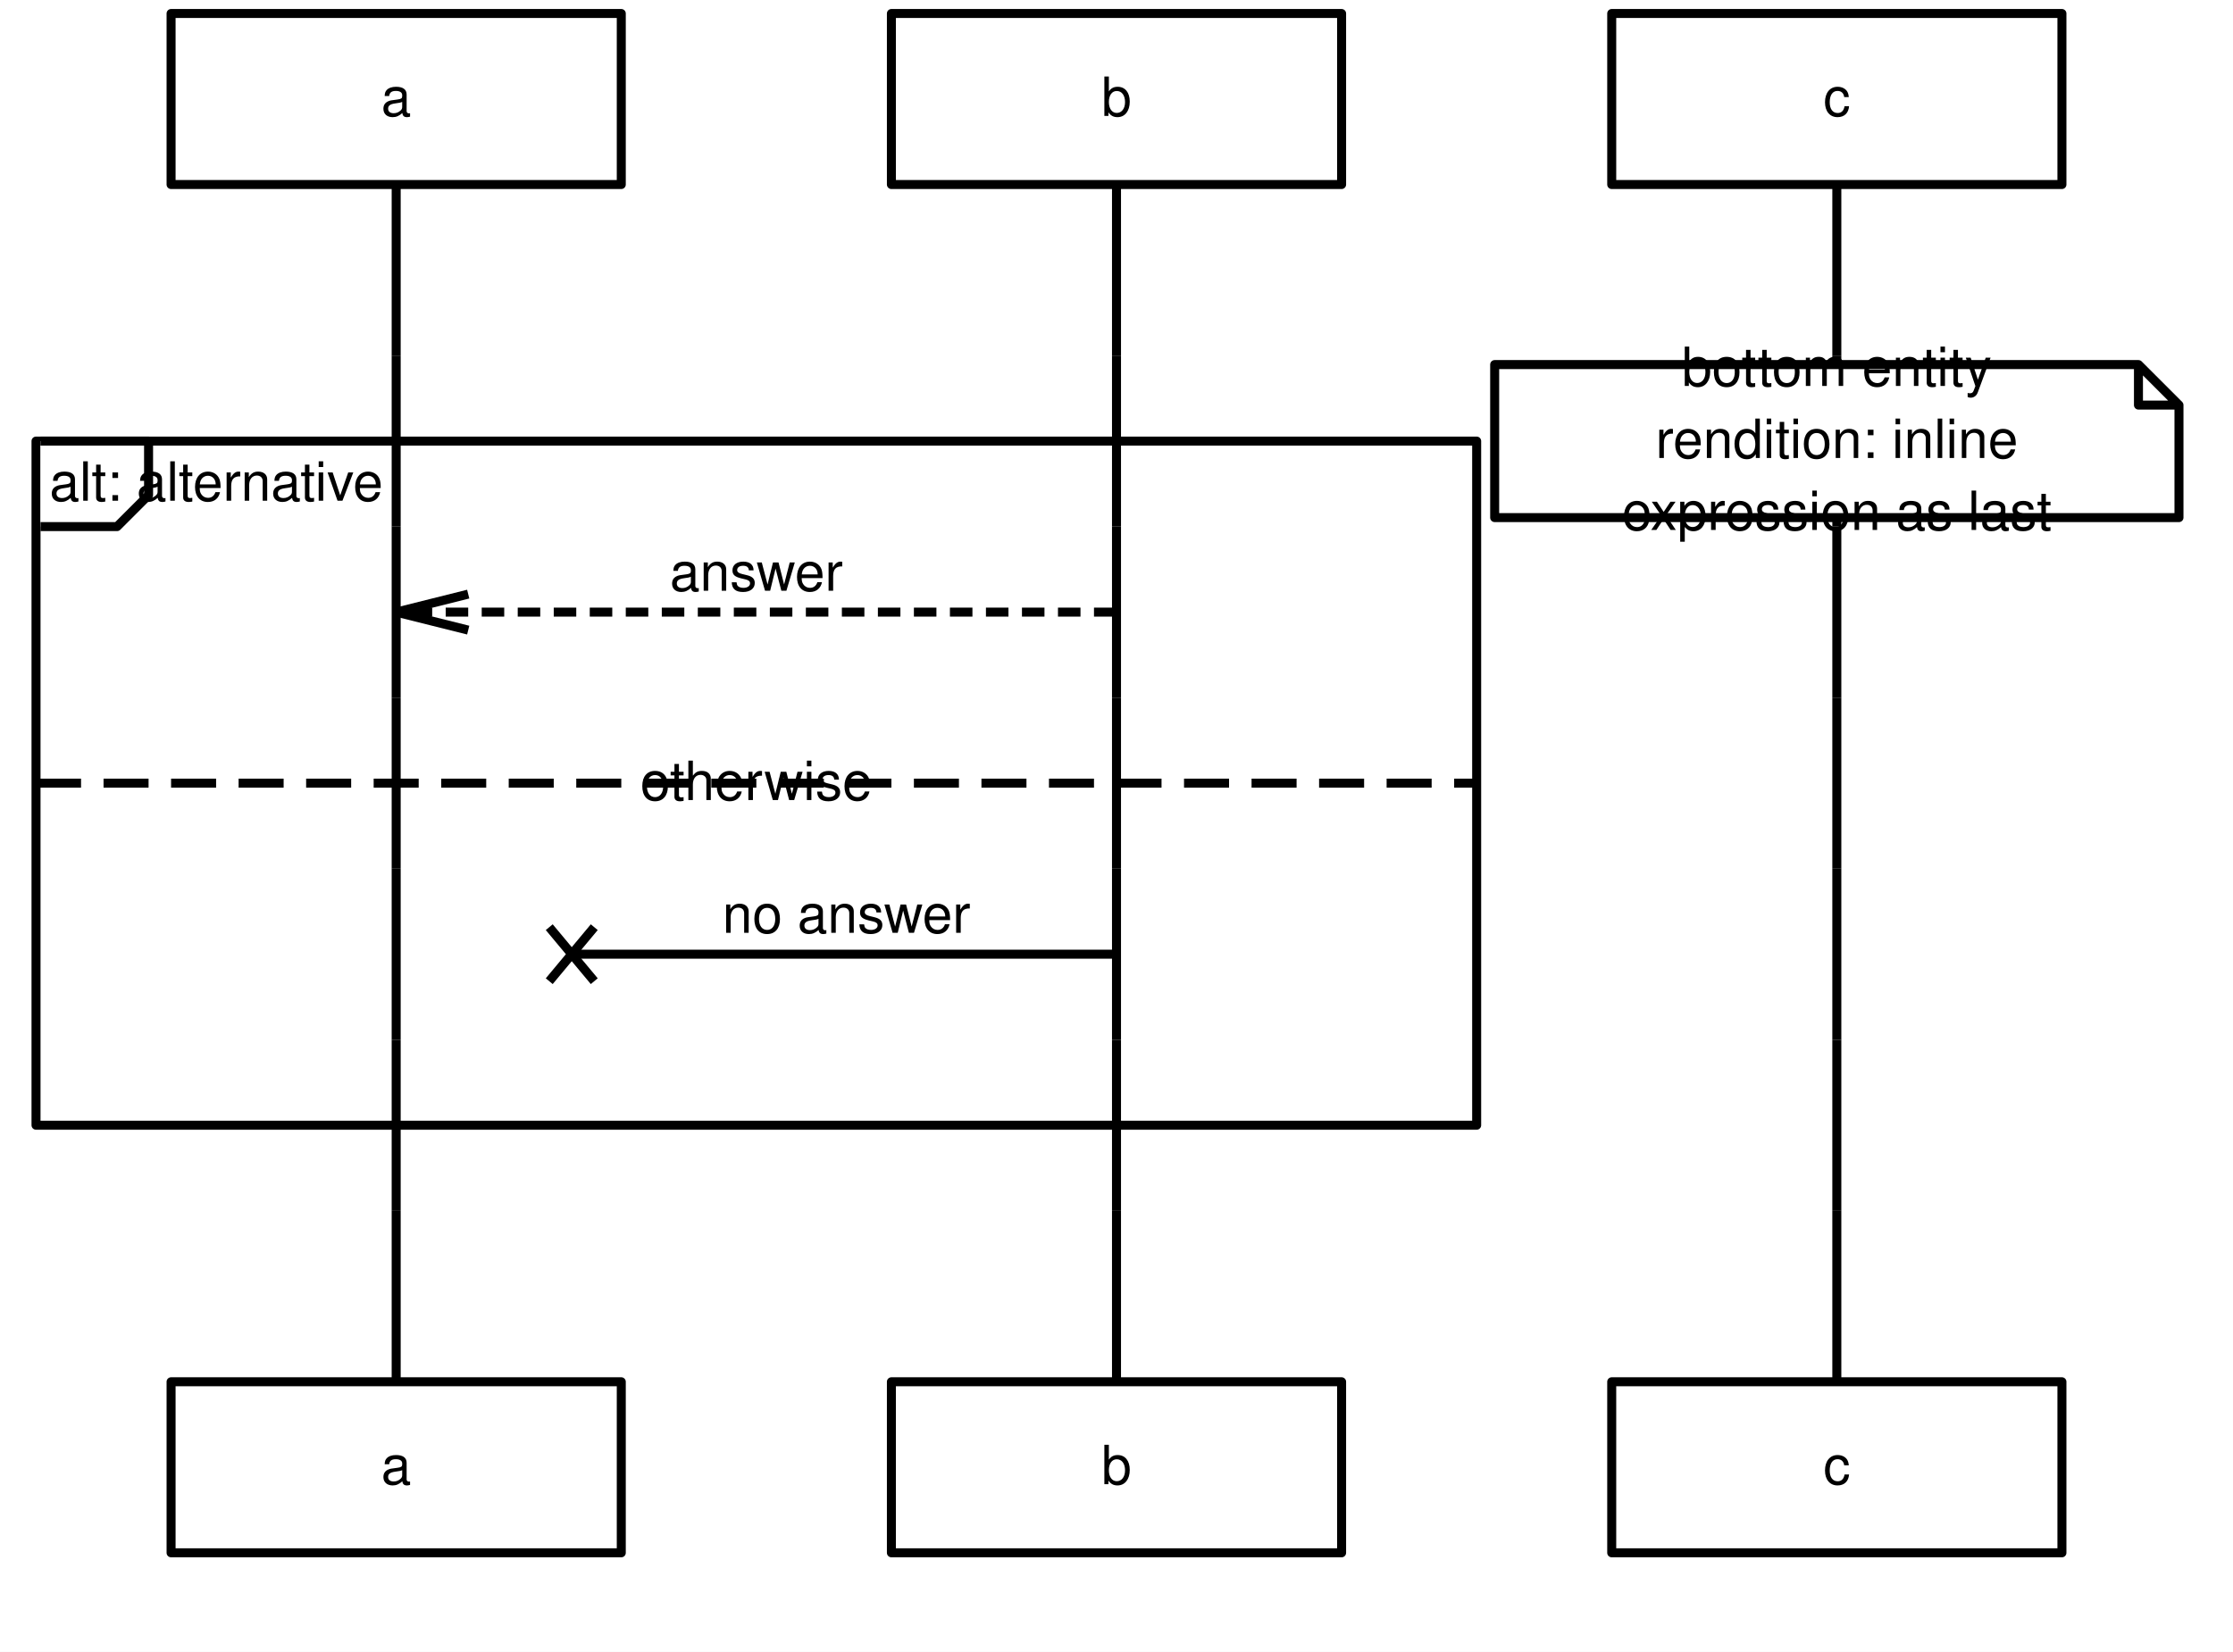
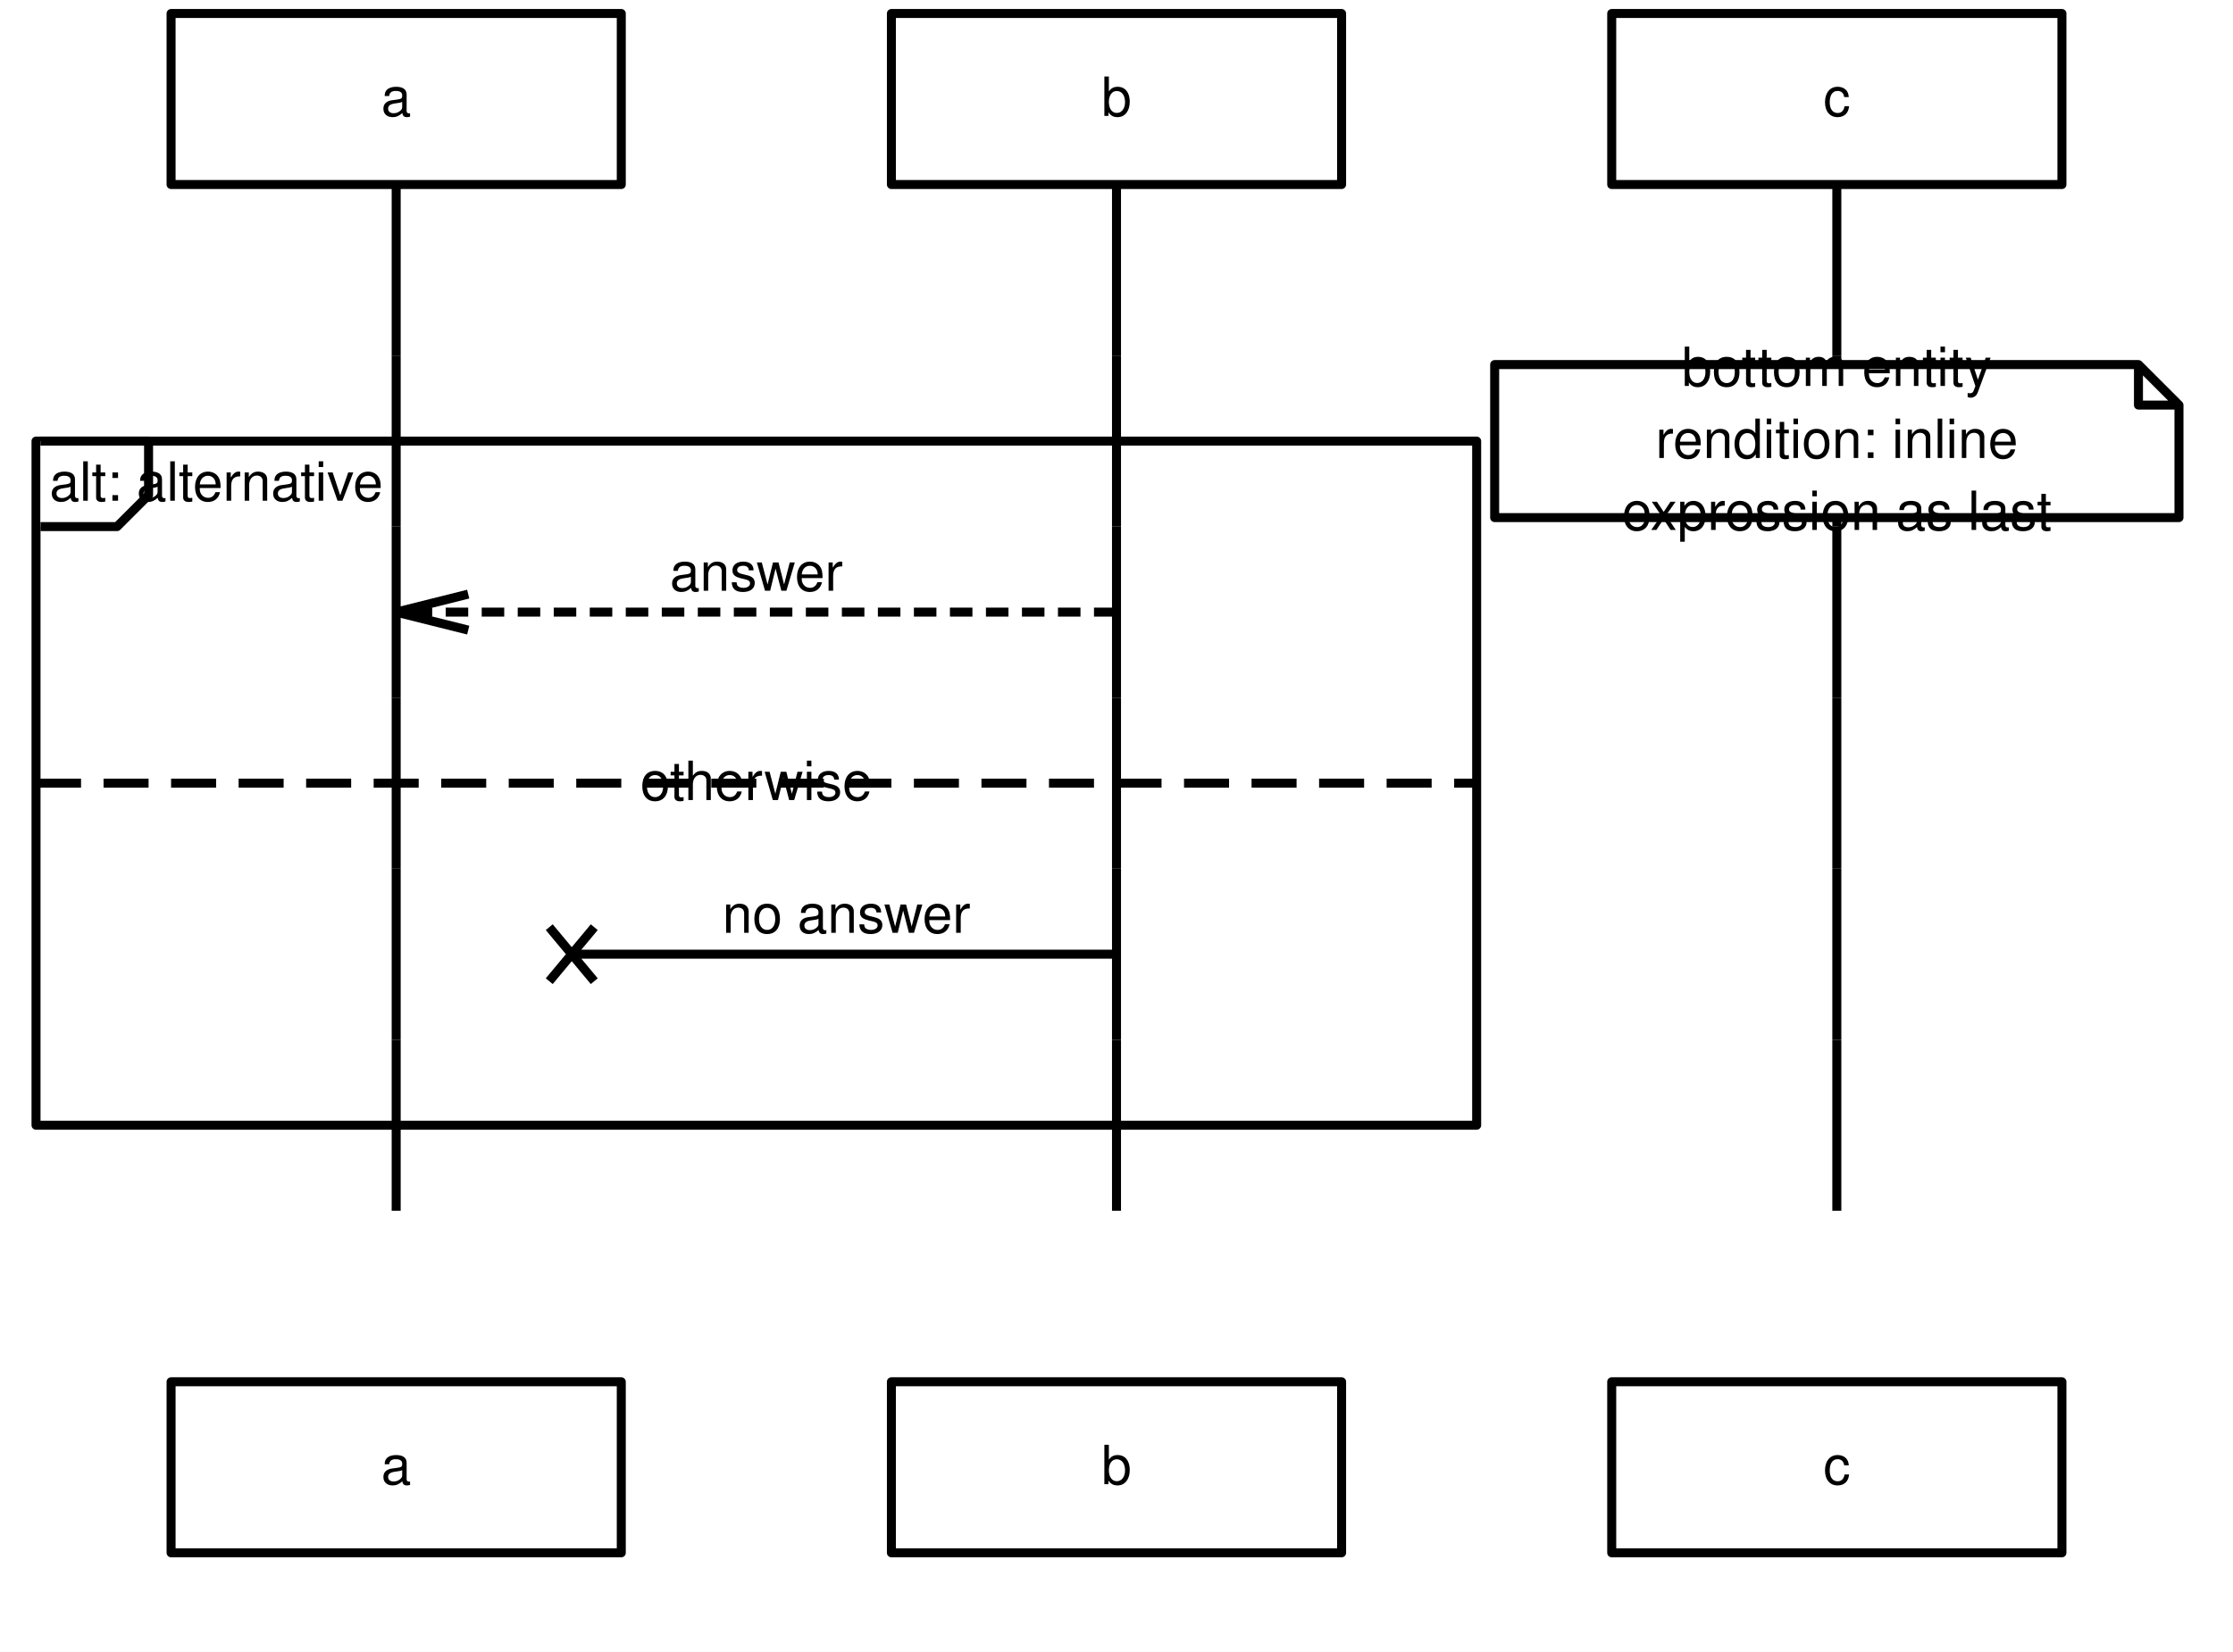
<svg xmlns="http://www.w3.org/2000/svg" xmlns:xlink="http://www.w3.org/1999/xlink" version="1.1" id="mscgen_js-svg-__svg" class="mscgen_js-svg-__svg" width="496" height="367" viewBox="0 0 496 367">
  <defs>
    <style type="text/css">svg.mscgen_js-svg-__svg{font-family:Helvetica,sans-serif;font-size:12px;font-weight:normal;font-style:normal;text-decoration:none;background-color:white;stroke:black;stroke-width:2;color:black}.mscgen_js-svg-__svg path, .mscgen_js-svg-__svg rect{fill:none;color:black;stroke:black}.mscgen_js-svg-__svg .label-text-background{fill:white;stroke:white;stroke-width:0}.mscgen_js-svg-__svg .bglayer{fill:white;stroke:white;stroke-width:0}.mscgen_js-svg-__svg line{stroke:black}.mscgen_js-svg-__svg .return, .mscgen_js-svg-__svg .comment{stroke-dasharray:5,3}.mscgen_js-svg-__svg .inline_expression_divider{stroke-dasharray:10,5}.mscgen_js-svg-__svg text{color:inherit;stroke:none;text-anchor:middle}.mscgen_js-svg-__svg text.entity-text{text-decoration:underline}.mscgen_js-svg-__svg text.anchor-start{text-anchor:start}.mscgen_js-svg-__svg .arrow-marker{overflow:visible}.mscgen_js-svg-__svg .arrow-style{stroke-width:1}.mscgen_js-svg-__svg .arcrow, .mscgen_js-svg-__svg .arcrowomit, .mscgen_js-svg-__svg .emphasised{stroke-linecap:butt}.mscgen_js-svg-__svg .arcrowomit{stroke-dasharray:2,2;}.mscgen_js-svg-__svg .box, .mscgen_js-svg-__svg .entity{fill:white;stroke-linejoin:round}.mscgen_js-svg-__svg .inherit{stroke:inherit;color:inherit}.mscgen_js-svg-__svg .inherit-fill{fill:inherit}.mscgen_js-svg-__svg .watermark{stroke:black;color:black;fill:black;font-size:48pt;font-weight:bold;opacity:0.14}</style>
    <marker orient="auto" id="mscgen_js-svg-__svgcallback-black" class="arrow-marker" viewBox="0 0 10 10" refX="9" refY="3" markerUnits="strokeWidth" markerWidth="10" markerHeight="10">
      <path d="M 1,1 l 8,2 l-8,2" class="arrow-style" style="stroke-dasharray:100,1;stroke:black" />
    </marker>
    <marker orient="auto" id="mscgen_js-svg-__svgcallback-l-black" class="arrow-marker" viewBox="0 0 10 10" refX="9" refY="3" markerUnits="strokeWidth" markerWidth="10" markerHeight="10">
      <path d="M17,1 l-8,2 l 8,2" class="arrow-style" style="stroke-dasharray:100,1;stroke:black" />
    </marker>
    <marker orient="auto" id="mscgen_js-svg-__svglost-black" class="arrow-marker" viewBox="0 0 10 10" refX="9" refY="3" markerUnits="strokeWidth" markerWidth="10" markerHeight="10">
      <path d="M7,0 l5,6 M7,6 l5,-6" class="arrow-style" style="stroke-dasharray:100,1;stroke:black" />
    </marker>
    <g id="mscgen_js-svg-__svg__defs">
      <g id="mscgen_js-svg-__svgentities">
        <g id="mscgen_js-svg-__svga">
          <rect width="100" height="38" class="entity" />
          <g>
            <text x="50" y="22.75" class="entity-text ">
              <tspan>a</tspan>
            </text>
          </g>
        </g>
        <g id="mscgen_js-svg-__svgb">
          <rect width="100" height="38" x="160" class="entity" />
          <g>
            <text x="210" y="22.75" class="entity-text ">
              <tspan>b</tspan>
            </text>
          </g>
        </g>
        <g id="mscgen_js-svg-__svgc">
          <rect width="100" height="38" x="320" class="entity" />
          <g>
            <text x="370" y="22.75" class="entity-text ">
              <tspan>c</tspan>
            </text>
          </g>
        </g>
      </g>
-       <g id="mscgen_js-svg-__svgarcrow">
-         <line x1="50" y1="-19" x2="50" y2="19" class="arcrow" />
-         <line x1="210" y1="-19" x2="210" y2="19" class="arcrow" />
-         <line x1="370" y1="-19" x2="370" y2="19" class="arcrow" />
-       </g>
      <g id="mscgen_js-svg-__svg0_0_label">
        <path d="M-29,0 l24,0  l0,12 l-7,7 l-17,0 " class="box inline_expression_label" />
        <g>
          <text x="-27" y="13.25" class="inline_expression-text alt-text anchor-start ">
            <tspan>alt: alternative</tspan>
          </text>
        </g>
      </g>
      <g id="mscgen_js-svg-__svg0_1">
        <path d="M294,-17l143,0 l0,9 l9,0 m-9,-9 l9,9 l0,25 l-152,0 l0,-34 z" class="box note" />
        <g>
          <text x="370" y="-12.25" class="box-text note-text ">
            <tspan>bottom entity</tspan>
          </text>
          <text x="370" y="3.75" class="box-text note-text ">
            <tspan>rendition: inline</tspan>
          </text>
          <text x="370" y="19.75" class="box-text note-text ">
            <tspan>expression as last</tspan>
          </text>
        </g>
      </g>
-       <g id="mscgen_js-svg-__svgarcrow_0">
-         <line x1="50" y1="-19" x2="50" y2="19" class="arcrow" />
-         <line x1="210" y1="-19" x2="210" y2="19" class="arcrow" />
-         <line x1="370" y1="-19" x2="370" y2="19" class="arcrow" />
-       </g>
      <g id="mscgen_js-svg-__svg1_0">
        <line x1="210" y1="0" x2="50" y2="0" class="arc directional return" style="stroke:black" marker-end="url(#mscgen_js-svg-__svgcallback-black)" />
        <g>
          <rect width="15" height="15" x="2" y="2" class="label-text-background" />
          <text x="130" y="-4.75" class="directional-text return-text ">
            <tspan>answer</tspan>
          </text>
        </g>
-       </g>
-       <g id="mscgen_js-svg-__svgarcrow_1">
-         <line x1="50" y1="-19" x2="50" y2="19" class="arcrow" />
-         <line x1="210" y1="-19" x2="210" y2="19" class="arcrow" />
-         <line x1="370" y1="-19" x2="370" y2="19" class="arcrow" />
      </g>
      <g id="mscgen_js-svg-__svg2_0">
        <line x1="-30" y1="0" x2="290" y2="0" class="inline_expression_divider" />
        <g id="mscgen_js-svg-__svg2_0_txt">
          <g id="mscgen_js-svg-__svg2_0_txt_lbl">
            <rect width="15" height="15" x="2" y="2" class="label-text-background" />
            <text x="130" y="3.75" class="empty-text comment-row-text ">
              <tspan>otherwise</tspan>
            </text>
          </g>
        </g>
      </g>
-       <g id="mscgen_js-svg-__svgarcrow_2">
-         <line x1="50" y1="-19" x2="50" y2="19" class="arcrow" />
-         <line x1="210" y1="-19" x2="210" y2="19" class="arcrow" />
-         <line x1="370" y1="-19" x2="370" y2="19" class="arcrow" />
-       </g>
      <g id="mscgen_js-svg-__svg3_0">
        <line x1="210" y1="0" x2="90" y2="0" class="arc directional lost" style="stroke:black" marker-end="url(#mscgen_js-svg-__svglost-black)" />
        <g>
          <rect width="15" height="15" x="2" y="2" class="label-text-background" />
          <text x="150" y="-4.75" class="directional-text lost-text ">
            <tspan>no answer</tspan>
          </text>
        </g>
      </g>
-       <g id="mscgen_js-svg-__svgarcrow_3">
-         <line x1="50" y1="-19" x2="50" y2="19" class="arcrow" />
-         <line x1="210" y1="-19" x2="210" y2="19" class="arcrow" />
-         <line x1="370" y1="-19" x2="370" y2="19" class="arcrow" />
-       </g>
      <g id="mscgen_js-svg-__svg4_0">
        <g id="mscgen_js-svg-__svg4_0_lbl" />
-       </g>
-       <g id="mscgen_js-svg-__svgarcrow_4">
-         <line x1="50" y1="-19" x2="50" y2="19" class="arcrow" />
-         <line x1="210" y1="-19" x2="210" y2="19" class="arcrow" />
-         <line x1="370" y1="-19" x2="370" y2="19" class="arcrow" />
      </g>
      <g id="mscgen_js-svg-__svg0_0">
        <rect width="320" height="152" x="-30" class="box inline_expression alt" />
      </g>
    </g>
  </defs>
  <g id="mscgen_js-svg-__svg__body" transform="translate(38,3) scale(1,1)">
    <g id="mscgen_js-svg-__svg__background">
      <rect width="496" height="367" x="-38" y="-3" class="bglayer" />
    </g>
    <g id="mscgen_js-svg-__svg__arcspanlayer">
      <use x="0" y="95" xlink:href="#mscgen_js-svg-__svg0_0" />
    </g>
    <g id="mscgen_js-svg-__svg__lifelinelayer">
-       <use x="0" y="57" xlink:href="#mscgen_js-svg-__svgarcrow" />
-       <use x="0" y="95" xlink:href="#mscgen_js-svg-__svgarcrow_0" />
-       <use x="0" y="133" xlink:href="#mscgen_js-svg-__svgarcrow_1" />
-       <use x="0" y="171" xlink:href="#mscgen_js-svg-__svgarcrow_2" />
-       <use x="0" y="209" xlink:href="#mscgen_js-svg-__svgarcrow_3" />
-       <use x="0" y="247" xlink:href="#mscgen_js-svg-__svgarcrow_4" />
+       <g>
+         <line x1="50" y1="38" x2="50" y2="76" class="arcrow" />
+         <line x1="210" y1="38" x2="210" y2="76" class="arcrow" />
+         <line x1="370" y1="38" x2="370" y2="76" class="arcrow" />
+       </g>
+       <g>
+         <line x1="50" y1="76" x2="50" y2="114" class="arcrow" />
+         <line x1="210" y1="76" x2="210" y2="114" class="arcrow" />
+         <line x1="370" y1="76" x2="370" y2="114" class="arcrow" />
+       </g>
+       <g>
+         <line x1="50" y1="114" x2="50" y2="152" class="arcrow" />
+         <line x1="210" y1="114" x2="210" y2="152" class="arcrow" />
+         <line x1="370" y1="114" x2="370" y2="152" class="arcrow" />
+       </g>
+       <g>
+         <line x1="50" y1="152" x2="50" y2="190" class="arcrow" />
+         <line x1="210" y1="152" x2="210" y2="190" class="arcrow" />
+         <line x1="370" y1="152" x2="370" y2="190" class="arcrow" />
+       </g>
+       <g>
+         <line x1="50" y1="190" x2="50" y2="228" class="arcrow" />
+         <line x1="210" y1="190" x2="210" y2="228" class="arcrow" />
+         <line x1="370" y1="190" x2="370" y2="228" class="arcrow" />
+       </g>
+       <g>
+         <line x1="50" y1="228" x2="50" y2="266" class="arcrow" />
+         <line x1="210" y1="228" x2="210" y2="266" class="arcrow" />
+         <line x1="370" y1="228" x2="370" y2="266" class="arcrow" />
+       </g>
      <use x="0" y="285" xlink:href="#mscgen_js-svg-__svgarcrow" />
    </g>
    <g id="mscgen_js-svg-__svg__sequencelayer">
      <use x="0" y="0" xlink:href="#mscgen_js-svg-__svgentities" />
      <use x="0" y="133" xlink:href="#mscgen_js-svg-__svg1_0" />
      <use x="0" y="171" xlink:href="#mscgen_js-svg-__svg2_0" />
      <use x="0" y="209" xlink:href="#mscgen_js-svg-__svg3_0" />
      <use x="0" y="247" xlink:href="#mscgen_js-svg-__svg4_0" />
      <use x="0" y="304" xlink:href="#mscgen_js-svg-__svgentities" />
    </g>
    <g id="mscgen_js-svg-__svg__notelayer">
      <use x="0" y="95" xlink:href="#mscgen_js-svg-__svg0_0_label" />
      <use x="0" y="95" xlink:href="#mscgen_js-svg-__svg0_1" />
    </g>
    <g id="mscgen_js-svg-__svg__watermark" />
  </g>
</svg>
